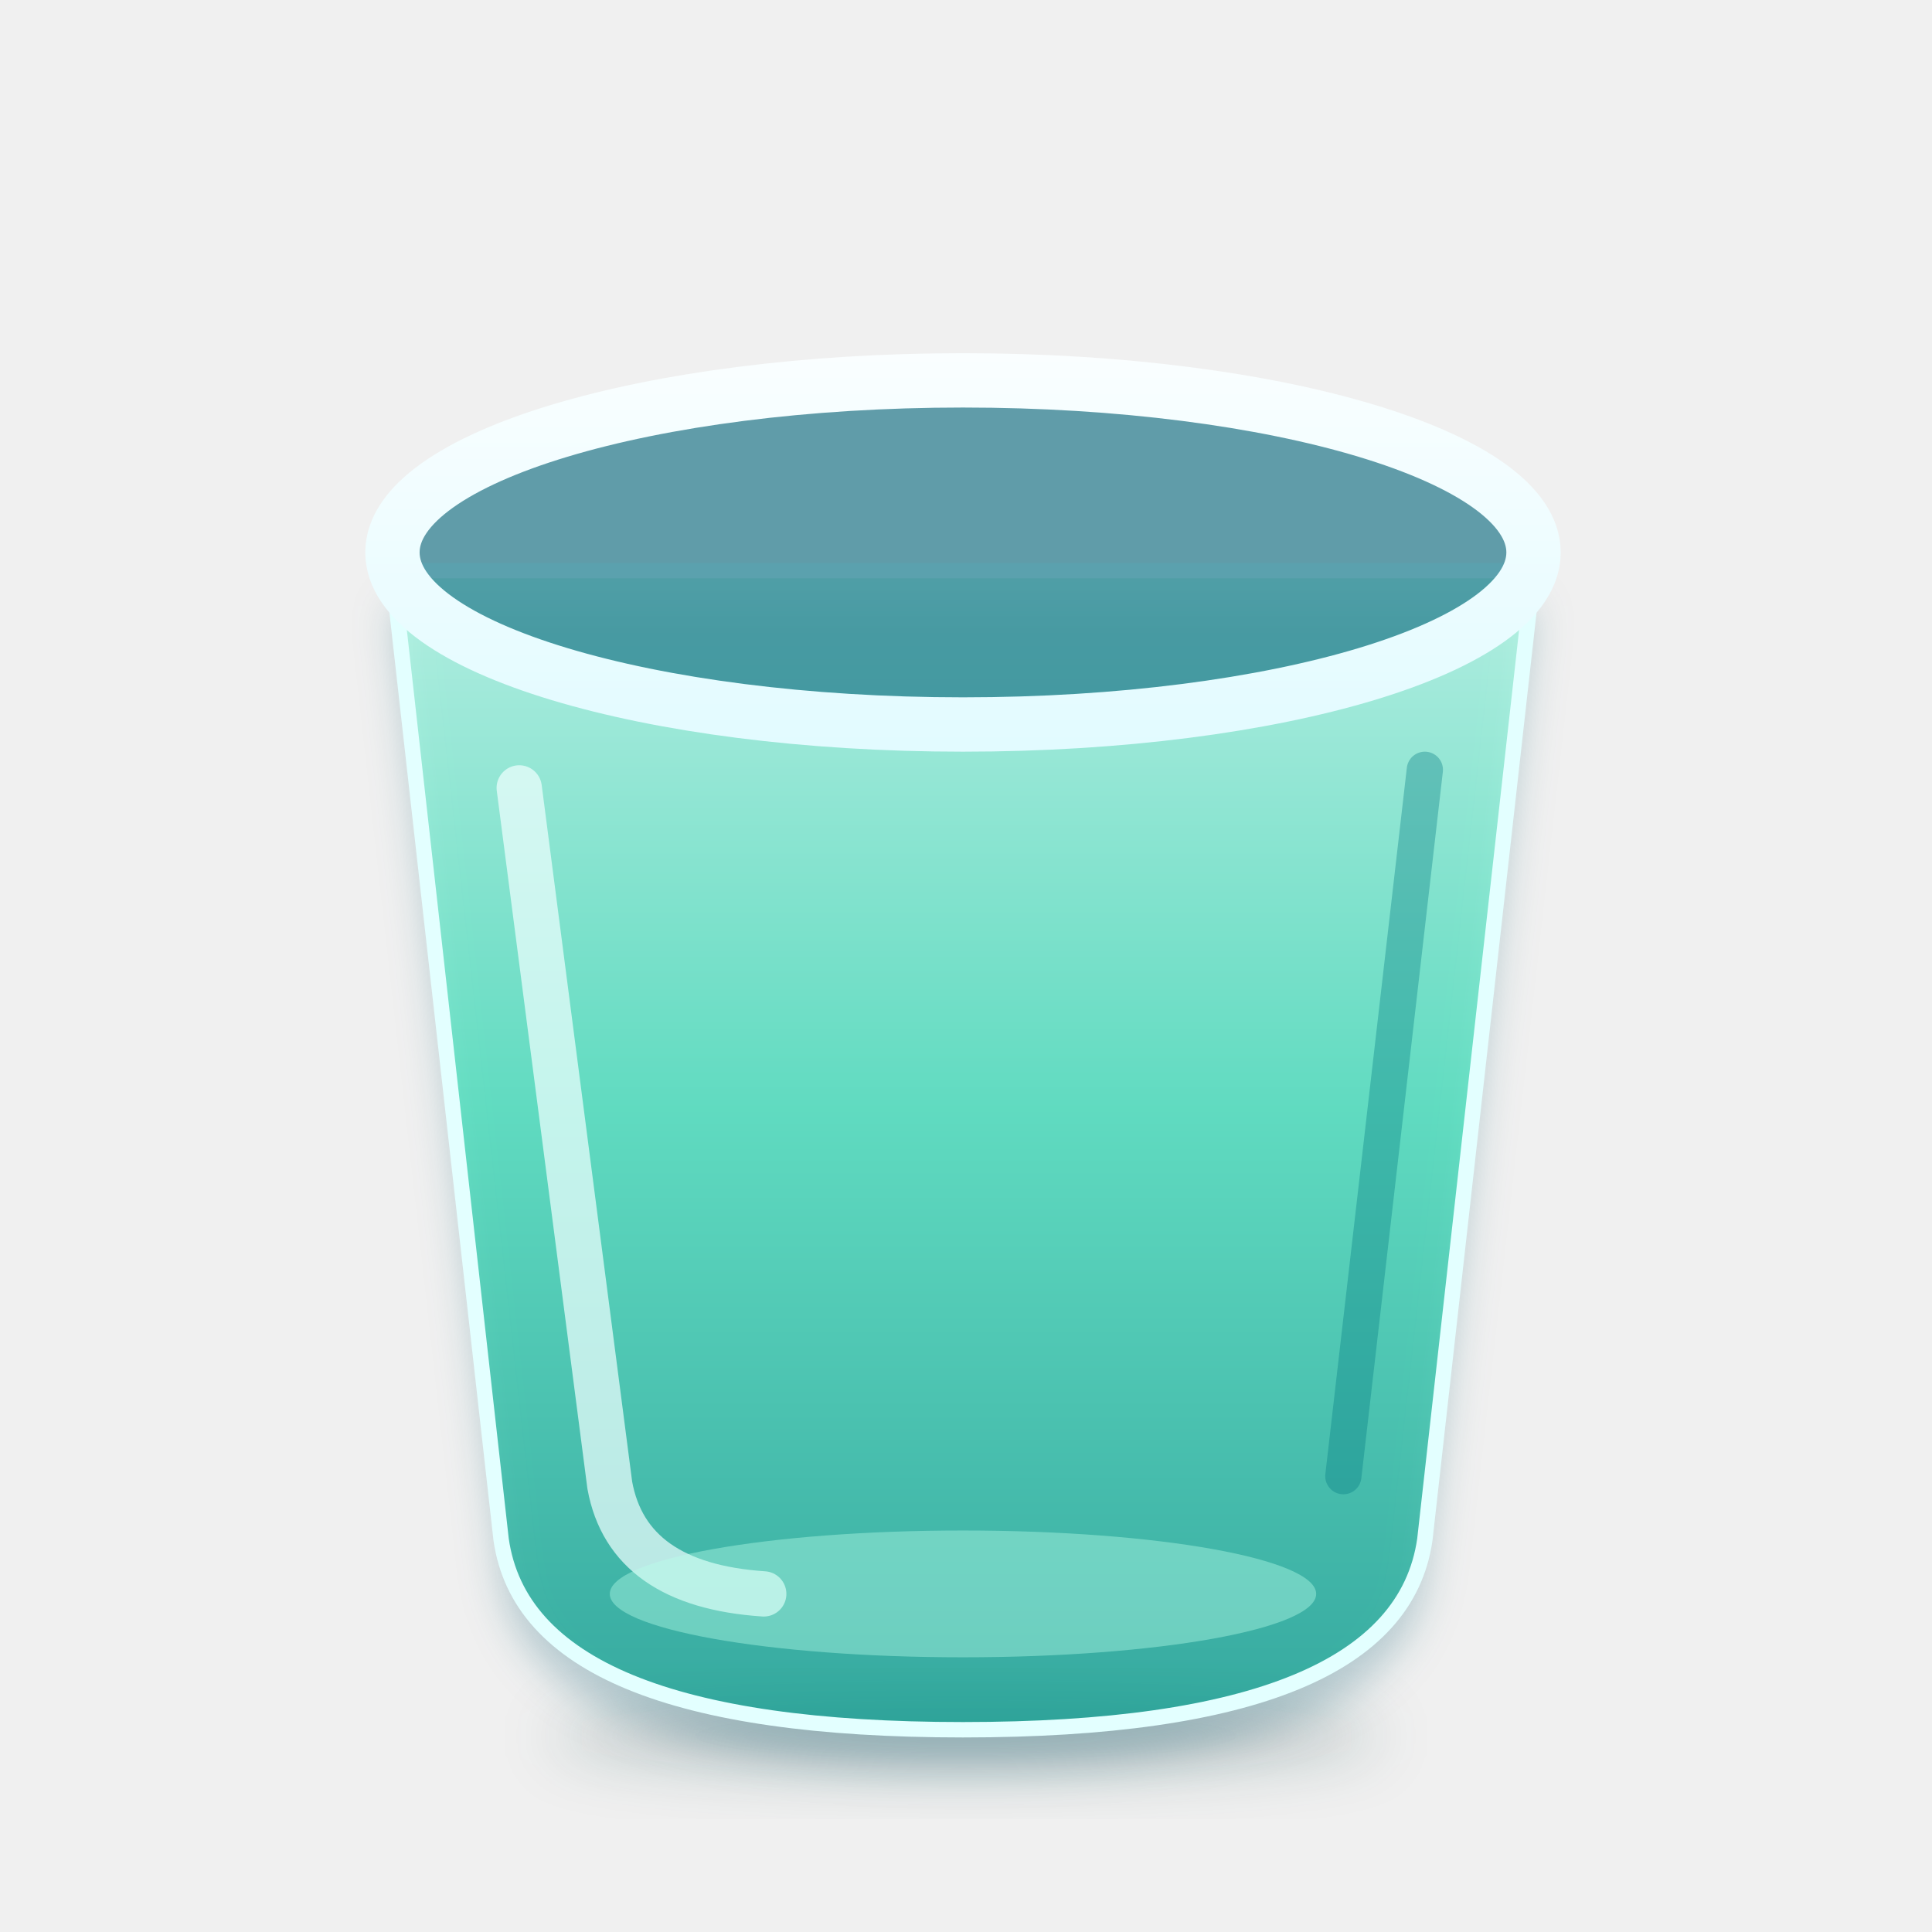
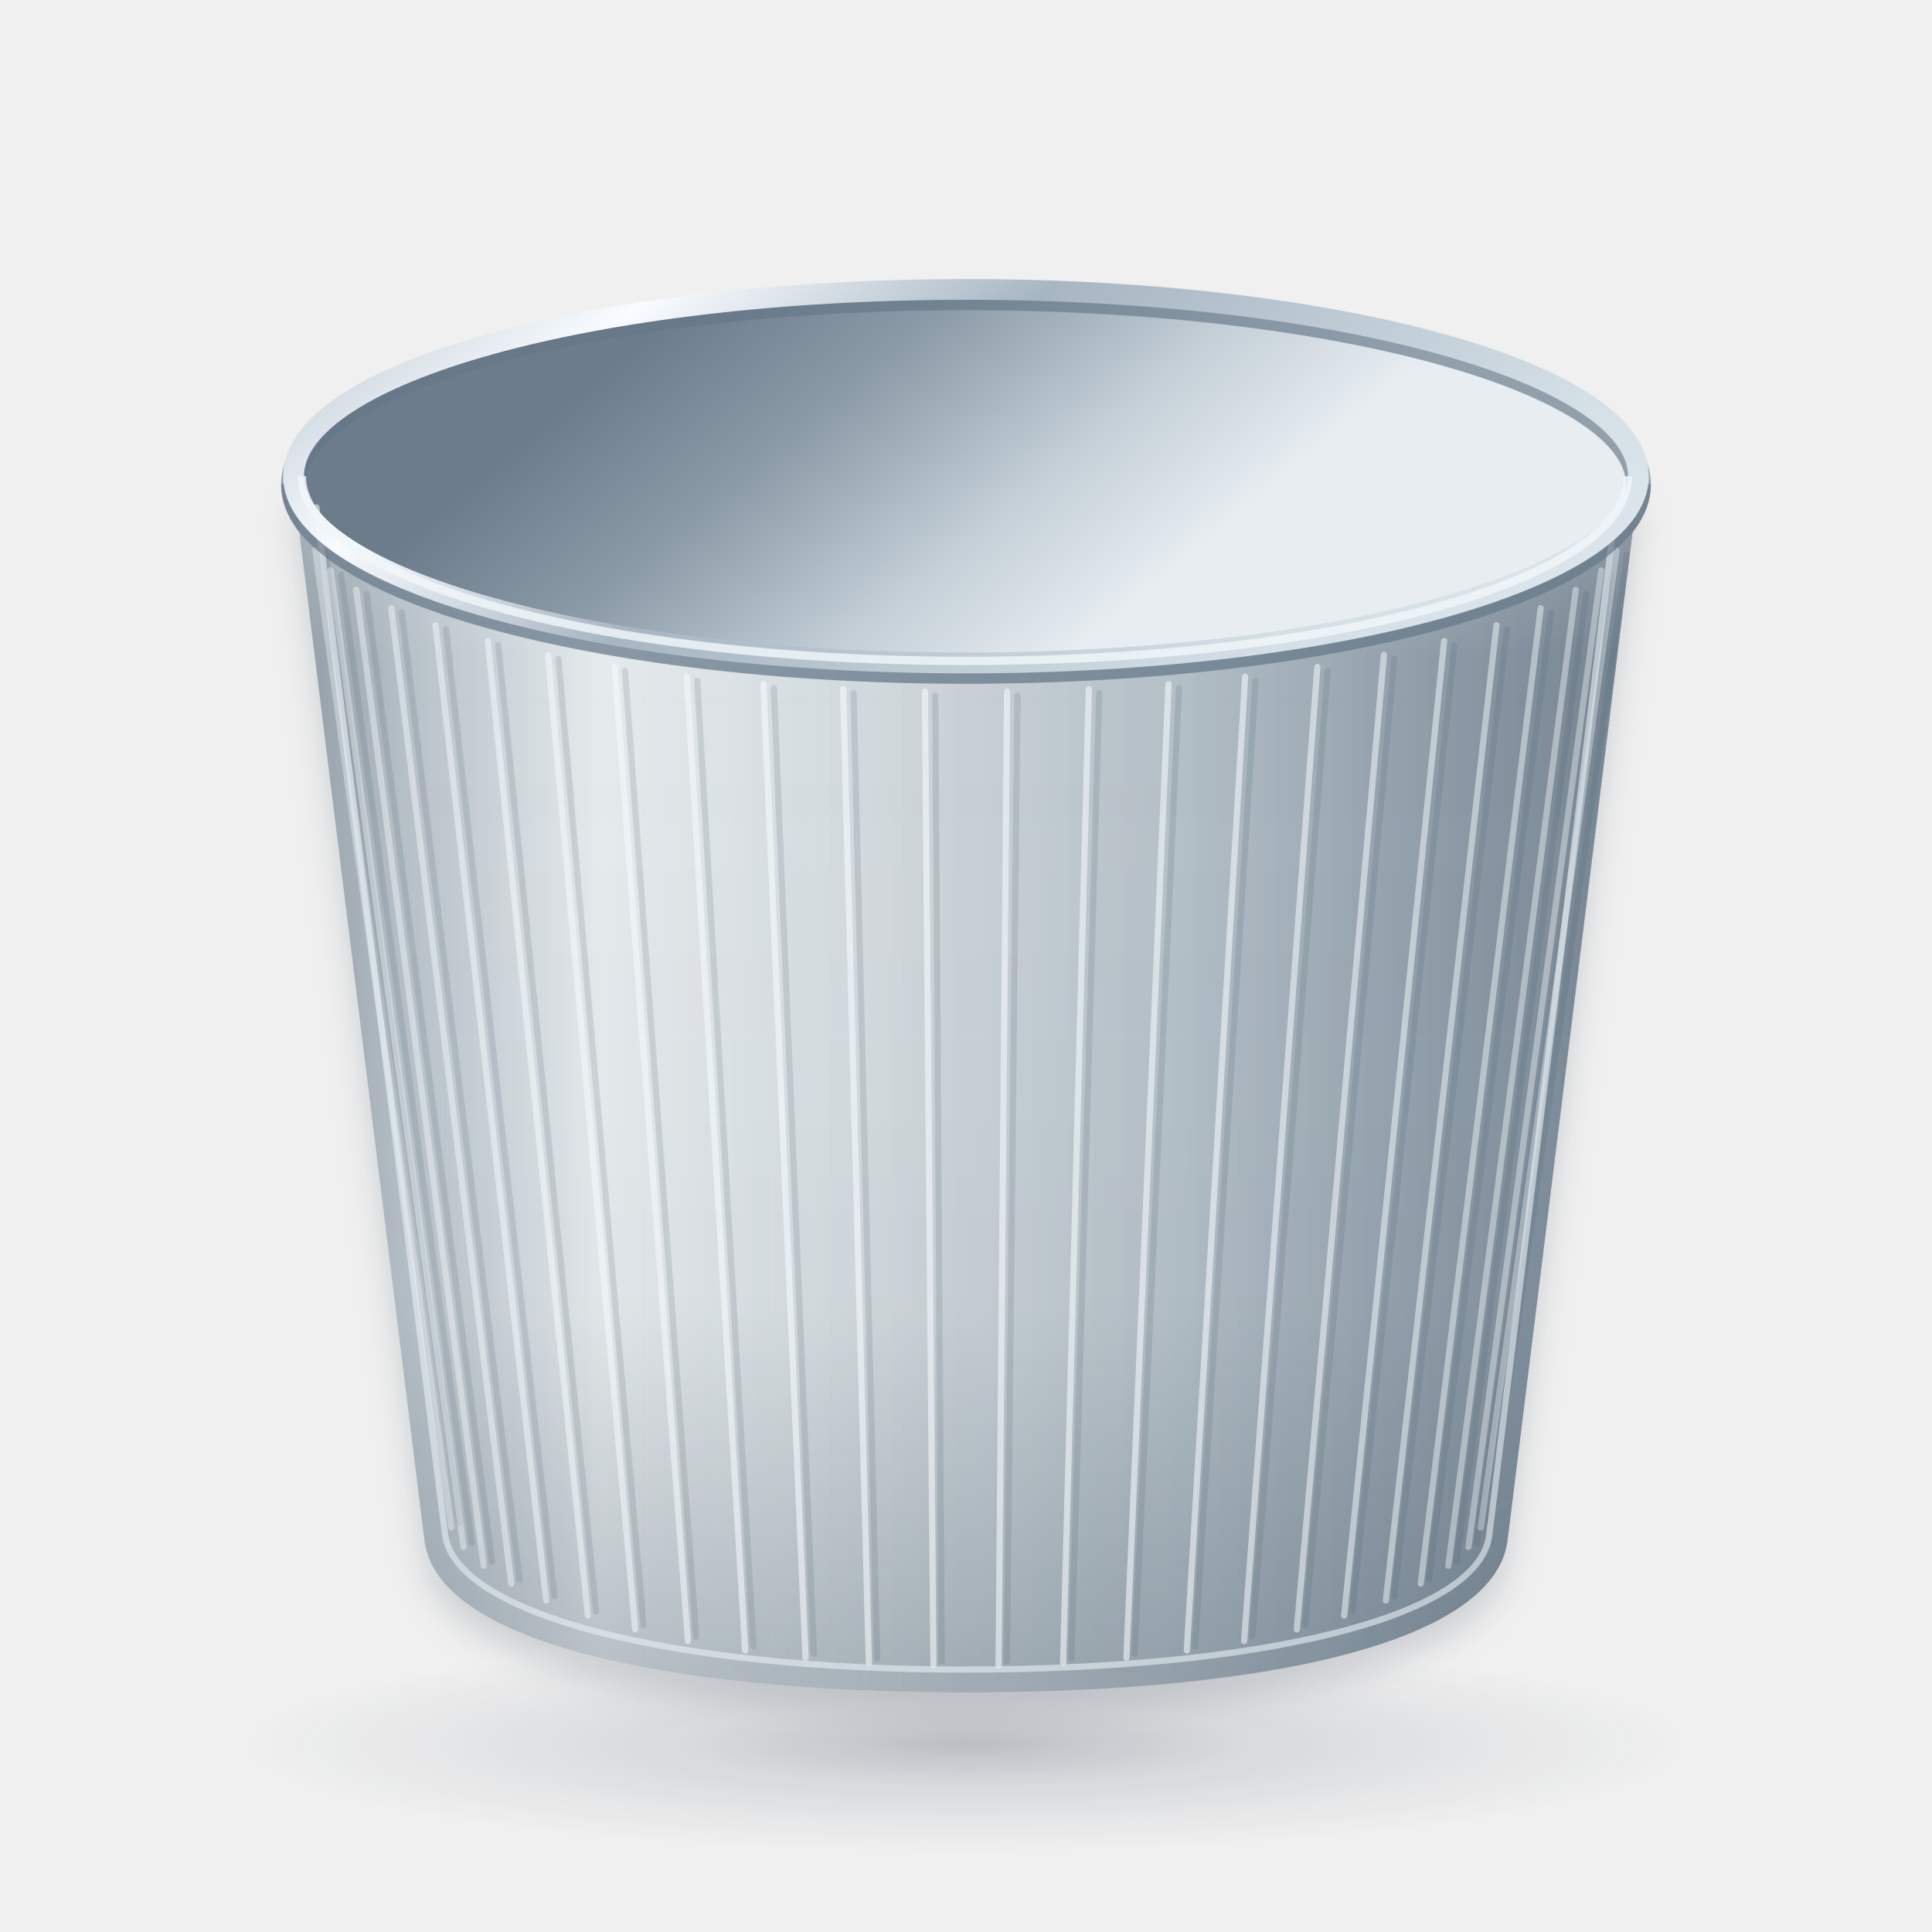
- <svg xmlns="http://www.w3.org/2000/svg" viewBox="0 0 256 256">
+ <svg xmlns="http://www.w3.org/2000/svg" width="1024" height="1024" viewBox="0 0 1024 1024">
  <defs>
-     <linearGradient id="tile" gradientUnits="userSpaceOnUse" x1="0" y1="0" x2="0" y2="256">
-       <stop offset="0.000" stop-color="#f3fff9" />
-       <stop offset="0.500" stop-color="#d6f3e8" />
-       <stop offset="1.000" stop-color="#91ccbf" />
-     </linearGradient>
-     <linearGradient id="glass" gradientUnits="userSpaceOnUse" x1="0" y1="70" x2="0" y2="215">
-       <stop offset="0.000" stop-color="#c5ffff" />
-       <stop offset="0.500" stop-color="#49dafa" />
-       <stop offset="1.000" stop-color="#0871da" />
-     </linearGradient>
-     <linearGradient id="ice" gradientUnits="userSpaceOnUse" x1="0" y1="50" x2="0" y2="205">
-       <stop offset="0.000" stop-color="#ffffff" />
-       <stop offset="0.500" stop-color="#d4f9ff" />
-       <stop offset="1.000" stop-color="#74c9ed" />
-     </linearGradient>
-     <linearGradient id="paper" gradientUnits="userSpaceOnUse" x1="0" y1="40" x2="0" y2="216">
-       <stop offset="0.000" stop-color="#ffffff" />
-       <stop offset="0.500" stop-color="#ffffff" />
-       <stop offset="1.000" stop-color="#d8e6f1" />
-     </linearGradient>
-     <linearGradient id="edge" gradientUnits="userSpaceOnUse" x1="0" y1="50" x2="0" y2="210">
-       <stop offset="0.000" stop-color="#fff" />
-       <stop offset="0.500" stop-color="#99bad0" />
-       <stop offset="1.000" stop-color="#edfaff" />
-     </linearGradient>
-     <linearGradient id="dark" gradientUnits="userSpaceOnUse" x1="0" y1="45" x2="0" y2="200">
-       <stop offset="0.000" stop-color="#626f80" />
-       <stop offset="0.500" stop-color="#202b40" />
-       <stop offset="1.000" stop-color="#101827" />
-     </linearGradient>
-     <linearGradient id="violet" gradientUnits="userSpaceOnUse" x1="0" y1="55" x2="0" y2="205">
-       <stop offset="0.000" stop-color="#ffdbff" />
-       <stop offset="0.500" stop-color="#ad9cff" />
-       <stop offset="1.000" stop-color="#6655e2" />
-     </linearGradient>
-     <linearGradient id="gold" gradientUnits="userSpaceOnUse" x1="0" y1="60" x2="0" y2="210">
-       <stop offset="0.000" stop-color="#fff5c3" />
-       <stop offset="0.500" stop-color="#ffc663" />
-       <stop offset="1.000" stop-color="#de7a13" />
-     </linearGradient>
-     <linearGradient id="mint" gradientUnits="userSpaceOnUse" x1="0" y1="70" x2="0" y2="215">
-       <stop offset="0.000" stop-color="#cbfff0" />
-       <stop offset="0.500" stop-color="#44e1bb" />
-       <stop offset="1.000" stop-color="#07998c" />
-     </linearGradient>
-     <radialGradient id="light" cx=".3" cy="0" r="1">
-       <stop stop-color="#fff" stop-opacity=".4" />
-       <stop offset=".7" stop-color="#fff" stop-opacity="0" />
-     </radialGradient>
-     <linearGradient id="rim" x2=".1" y2="1">
-       <stop stop-color="#fff" stop-opacity=".8" />
-       <stop offset=".5" stop-color="#fff" stop-opacity=".08" />
-       <stop offset="1" stop-color="#fff" stop-opacity=".32" />
-     </linearGradient>
-     <linearGradient id="sheen" x2=".7" y2="1">
-       <stop stop-color="#fff" stop-opacity=".65" />
-       <stop offset=".5" stop-color="#fff" stop-opacity=".1" />
-       <stop offset="1" stop-color="#fff" stop-opacity="0" />
-     </linearGradient>
-     <filter id="shadow" x="-40%" y="-40%" width="180%" height="200%">
+     <linearGradient id="tile-files" gradientUnits="userSpaceOnUse" x1="400" y1="100" x2="640" y2="924">
+       <stop offset="0" stop-color="#50bdf0" stop-opacity="1" />
+       <stop offset="0.24" stop-color="#258ddd" stop-opacity="1" />
+       <stop offset="0.63" stop-color="#2169c8" stop-opacity="1" />
+       <stop offset="1" stop-color="#254caa" stop-opacity="1" />
+     </linearGradient>
+     <linearGradient id="tile-settings" gradientUnits="userSpaceOnUse" x1="350" y1="100" x2="650" y2="924">
+       <stop offset="0" stop-color="#8495ba" stop-opacity="1" />
+       <stop offset="0.28" stop-color="#60749c" stop-opacity="1" />
+       <stop offset="0.65" stop-color="#39496f" stop-opacity="1" />
+       <stop offset="1" stop-color="#252e4b" stop-opacity="1" />
+     </linearGradient>
+     <linearGradient id="glass" gradientUnits="userSpaceOnUse" x1="300" y1="300" x2="700" y2="830">
+       <stop offset="0" stop-color="#f2fcff" stop-opacity="0.84" />
+       <stop offset="0.22" stop-color="#c6edff" stop-opacity="0.53" />
+       <stop offset="0.57" stop-color="#8acdf3" stop-opacity="0.28" />
+       <stop offset="0.82" stop-color="#82c9f0" stop-opacity="0.32" />
+       <stop offset="1" stop-color="#b2e8ff" stop-opacity="0.74" />
+     </linearGradient>
+     <linearGradient id="folder-back" gradientUnits="userSpaceOnUse" x1="420" y1="150" x2="570" y2="860">
+       <stop offset="0" stop-color="#b9e6fb" stop-opacity="1" />
+       <stop offset="0.3" stop-color="#8acaf1" stop-opacity="1" />
+       <stop offset="0.72" stop-color="#549ad5" stop-opacity="1" />
+       <stop offset="1" stop-color="#3a79b5" stop-opacity="1" />
+     </linearGradient>
+     <linearGradient id="folder-front" gradientUnits="userSpaceOnUse" x1="430" y1="350" x2="560" y2="870">
+       <stop offset="0" stop-color="#c7edfc" stop-opacity="1" />
+       <stop offset="0.14" stop-color="#aedffa" stop-opacity="1" />
+       <stop offset="0.52" stop-color="#8dc9ef" stop-opacity="1" />
+       <stop offset="0.88" stop-color="#7ab9e5" stop-opacity="1" />
+       <stop offset="1" stop-color="#6ba8d7" stop-opacity="1" />
+     </linearGradient>
+     <linearGradient id="rim" gradientUnits="userSpaceOnUse" x1="380" y1="180" x2="600" y2="850">
+       <stop offset="0" stop-color="#ffffff" stop-opacity="0.94" />
+       <stop offset="0.26" stop-color="#f4fcff" stop-opacity="0.43" />
+       <stop offset="0.57" stop-color="#c1def8" stop-opacity="0.07" />
+       <stop offset="0.85" stop-color="#c4e3fd" stop-opacity="0.12" />
+       <stop offset="1" stop-color="#def4ff" stop-opacity="0.28" />
+     </linearGradient>
+     <linearGradient id="glass-rim" gradientUnits="userSpaceOnUse" x1="300" y1="280" x2="700" y2="810">
+       <stop offset="0" stop-color="#fff" stop-opacity="1" />
+       <stop offset="0.23" stop-color="#effaff" stop-opacity="0.78" />
+       <stop offset="0.53" stop-color="#c0ddff" stop-opacity="0.25" />
+       <stop offset="0.78" stop-color="#5d83b1" stop-opacity="0.52" />
+       <stop offset="1" stop-color="#c9e6ff" stop-opacity="0.9" />
+     </linearGradient>
+     <linearGradient id="glass-bottom" gradientUnits="userSpaceOnUse" x1="0" y1="450" x2="0" y2="810">
+       <stop offset="0" stop-color="#d4edff" stop-opacity="0.0" />
+       <stop offset="0.6" stop-color="#b4daff" stop-opacity="0.0" />
+       <stop offset="0.85" stop-color="#b0dcff" stop-opacity="0.17" />
+       <stop offset="1" stop-color="#e1f4ff" stop-opacity="0.6" />
+     </linearGradient>
+     <linearGradient id="inner-rim" gradientUnits="userSpaceOnUse" x1="0" y1="370" x2="0" y2="652">
+       <stop offset="0" stop-color="#274b76" stop-opacity="0.6" />
+       <stop offset="0.28" stop-color="#7dadd1" stop-opacity="0.24" />
+       <stop offset="0.56" stop-color="#c7e7ff" stop-opacity="0.2" />
+       <stop offset="1" stop-color="#e8f9ff" stop-opacity="0.62" />
+     </linearGradient>
+     <radialGradient id="top-light" gradientUnits="userSpaceOnUse" cx="0" cy="0" r="1" gradientTransform="translate(340 120) scale(720 680)">
+       <stop offset="0" stop-color="#f1fcff" stop-opacity="0.43" />
+       <stop offset="0.43" stop-color="#d3eeff" stop-opacity="0.1" />
+       <stop offset="1" stop-color="#d3eeff" stop-opacity="0" />
+     </radialGradient>
+     <radialGradient id="bottom-shade" gradientUnits="userSpaceOnUse" cx="0" cy="0" r="1" gradientTransform="translate(820 890) scale(720 560)">
+       <stop offset="0" stop-color="#12244b" stop-opacity="0.32" />
+       <stop offset="1" stop-color="#12244b" stop-opacity="0" />
+     </radialGradient>
+     <radialGradient id="glass-glow" gradientUnits="userSpaceOnUse" cx="0" cy="0" r="1" gradientTransform="translate(335 366) scale(510 500)">
+       <stop offset="0" stop-color="#ffffff" stop-opacity="0.52" />
+       <stop offset="0.42" stop-color="#e7faff" stop-opacity="0.13" />
+       <stop offset="1" stop-color="#e7faff" stop-opacity="0" />
+     </radialGradient>
+     <radialGradient id="edge-glow" gradientUnits="userSpaceOnUse" cx="0" cy="0" r="1" gradientTransform="translate(295 325) scale(360 260)">
+       <stop offset="0" stop-color="#ffffff" stop-opacity="0.85" />
+       <stop offset="0.28" stop-color="#effaff" stop-opacity="0.28" />
+       <stop offset="0.65" stop-color="#d6ebff" stop-opacity="0.03" />
+       <stop offset="1" stop-color="#d6ebff" stop-opacity="0.0" />
+     </radialGradient>
+     <radialGradient id="glass-caustic" gradientUnits="userSpaceOnUse" cx="0" cy="0" r="1" gradientTransform="translate(544 753) scale(246 44)">
+       <stop offset="0" stop-color="#d2ebff" stop-opacity="0.5" />
+       <stop offset="0.24" stop-color="#a3d3ff" stop-opacity="0.14" />
+       <stop offset="1" stop-color="#7ebeff" stop-opacity="0.0" />
+     </radialGradient>
+     <radialGradient id="gear-refraction" gradientUnits="userSpaceOnUse" cx="0" cy="0" r="1" gradientTransform="translate(345 673) scale(223 163)">
+       <stop offset="0" stop-color="#9edcf6" stop-opacity="0.5" />
+       <stop offset="0.44" stop-color="#a9d6f5" stop-opacity="0.1" />
+       <stop offset="1" stop-color="#94c9f3" stop-opacity="0" />
+     </radialGradient>
+     <radialGradient id="ground" cx=".5" cy=".5" r=".5">
+       <stop stop-color="#14233b" stop-opacity=".24" />
+       <stop offset=".38" stop-color="#14233b" stop-opacity=".11" />
+       <stop offset="1" stop-color="#14233b" stop-opacity="0" />
+     </radialGradient>
+     <linearGradient id="paper" gradientUnits="userSpaceOnUse" x1="300" y1="120" x2="650" y2="914">
+       <stop offset="0" stop-color="#ffffff" stop-opacity="1" />
+       <stop offset="0.35" stop-color="#ffffff" stop-opacity="1" />
+       <stop offset="0.72" stop-color="#f8fafc" stop-opacity="1" />
+       <stop offset="1" stop-color="#e9eef3" stop-opacity="1" />
+     </linearGradient>
+     <linearGradient id="paper-fold" gradientUnits="userSpaceOnUse" x1="650" y1="125" x2="790" y2="275">
+       <stop offset="0" stop-color="#edf2f6" stop-opacity="1" />
+       <stop offset="0.38" stop-color="#e2e8ef" stop-opacity="1" />
+       <stop offset="0.8" stop-color="#f5f7fa" stop-opacity="1" />
+       <stop offset="1" stop-color="#ffffff" stop-opacity="1" />
+     </linearGradient>
+     <linearGradient id="paper-edge" gradientUnits="userSpaceOnUse" x1="240" y1="160" x2="770" y2="910">
+       <stop offset="0" stop-color="#bbc8d5" stop-opacity="0.75" />
+       <stop offset="0.25" stop-color="#a4b2c2" stop-opacity="0.25" />
+       <stop offset="0.75" stop-color="#9baabc" stop-opacity="0.55" />
+       <stop offset="1" stop-color="#7c91a7" stop-opacity="0.75" />
+     </linearGradient>
+     <linearGradient id="bin" gradientUnits="userSpaceOnUse" x1="175" y1="0" x2="845" y2="0">
+       <stop offset="0" stop-color="#838f9a" stop-opacity="0.88" />
+       <stop offset="0.1" stop-color="#b5bfc7" stop-opacity="0.81" />
+       <stop offset="0.24" stop-color="#e6ebed" stop-opacity="0.87" />
+       <stop offset="0.43" stop-color="#d2dade" stop-opacity="0.77" />
+       <stop offset="0.66" stop-color="#b1bdc5" stop-opacity="0.82" />
+       <stop offset="0.84" stop-color="#8d9ba7" stop-opacity="0.91" />
+       <stop offset="1" stop-color="#6e7d8b" stop-opacity="0.92" />
+     </linearGradient>
+     <linearGradient id="bin-shade" gradientUnits="userSpaceOnUse" x1="0" y1="260" x2="0" y2="888">
+       <stop offset="0" stop-color="#f5f8fa" stop-opacity="0.42" />
+       <stop offset="0.22" stop-color="#f5f8fa" stop-opacity="0" />
+       <stop offset="0.72" stop-color="#334452" stop-opacity="0.03" />
+       <stop offset="1" stop-color="#344757" stop-opacity="0.26" />
+     </linearGradient>
+     <linearGradient id="metal" gradientUnits="userSpaceOnUse" x1="240" y1="220" x2="730" y2="830">
+       <stop offset="0" stop-color="#c9d3dc" stop-opacity="1" />
+       <stop offset="0.1" stop-color="#f9fcff" stop-opacity="1" />
+       <stop offset="0.25" stop-color="#a8b6c3" stop-opacity="1" />
+       <stop offset="0.51" stop-color="#d4dfe6" stop-opacity="1" />
+       <stop offset="0.79" stop-color="#edf3f7" stop-opacity="1" />
+       <stop offset="1" stop-color="#738699" stop-opacity="1" />
+     </linearGradient>
+     <linearGradient id="lens" gradientUnits="userSpaceOnUse" x1="350" y1="300" x2="670" y2="750">
+       <stop offset="0" stop-color="#effaff" stop-opacity="0.93" />
+       <stop offset="0.3" stop-color="#d1ebff" stop-opacity="0.84" />
+       <stop offset="0.57" stop-color="#a2c4eb" stop-opacity="0.9" />
+       <stop offset="1" stop-color="#81a9d9" stop-opacity="0.96" />
+     </linearGradient>
+     <radialGradient id="lens-reflection" gradientUnits="userSpaceOnUse" cx="0" cy="0" r="1" gradientTransform="translate(425 352) scale(255 285)">
+       <stop offset="0" stop-color="#ffffff" stop-opacity="0.82" />
+       <stop offset="0.35" stop-color="#edfaff" stop-opacity="0.23" />
+       <stop offset="0.75" stop-color="#d7edff" stop-opacity="0.03" />
+       <stop offset="1" stop-color="#d7edff" stop-opacity="0.15" />
+     </radialGradient>
+     <linearGradient id="slot" gradientUnits="userSpaceOnUse" x1="320" y1="300" x2="680" y2="760">
+       <stop offset="0" stop-color="#18304d" stop-opacity="0.8" />
+       <stop offset="0.2" stop-color="#294664" stop-opacity="0.67" />
+       <stop offset="0.55" stop-color="#284c73" stop-opacity="0.54" />
+       <stop offset="1" stop-color="#92b3d4" stop-opacity="0.42" />
+     </linearGradient>
+     <linearGradient id="impression" gradientUnits="userSpaceOnUse" x1="0" y1="450" x2="0" y2="740">
+       <stop offset="0" stop-color="#4683b4" stop-opacity="0.98" />
+       <stop offset="0.35" stop-color="#4683b4" stop-opacity="0.87" />
+       <stop offset="1" stop-color="#4683b4" stop-opacity="0.7" />
+     </linearGradient>
+     <linearGradient id="folder-lip" gradientUnits="userSpaceOnUse" x1="0" y1="351" x2="0" y2="375">
+       <stop offset="0" stop-color="#f8fdff" stop-opacity="0.9" />
+       <stop offset="0.2" stop-color="#e5f5ff" stop-opacity="0.8" />
+       <stop offset="0.65" stop-color="#bce0f8" stop-opacity="0.25" />
+       <stop offset="1" stop-color="#6b9dc6" stop-opacity="0.1" />
+     </linearGradient>
+     <radialGradient id="folder-volume" gradientUnits="userSpaceOnUse" cx="0" cy="0" r="1" gradientTransform="translate(510 570) scale(470 420)">
+       <stop offset="0" stop-color="#1f568a" stop-opacity="0.0" />
+       <stop offset="0.86" stop-color="#1f568a" stop-opacity="0.0" />
+       <stop offset="1" stop-color="#1f568a" stop-opacity="0.2" />
+     </radialGradient>
+     <linearGradient id="bin-inside" gradientUnits="userSpaceOnUse" x1="400" y1="210" x2="560" y2="400">
+       <stop offset="0" stop-color="#6c7c8b" stop-opacity="1" />
+       <stop offset="0.32" stop-color="#8b9aa7" stop-opacity="1" />
+       <stop offset="0.7" stop-color="#c4cfd7" stop-opacity="1" />
+       <stop offset="1" stop-color="#e7edf1" stop-opacity="1" />
+     </linearGradient>
+     <filter id="wide" x="-50%" y="-60%" width="200%" height="240%" color-interpolation-filters="sRGB">
+       <feGaussianBlur stdDeviation="18" />
+     </filter>
+     <filter id="contact" x="-50%" y="-60%" width="200%" height="240%" color-interpolation-filters="sRGB">
+       <feGaussianBlur stdDeviation="8" />
+     </filter>
+     <filter id="soft" x="-50%" y="-60%" width="200%" height="240%" color-interpolation-filters="sRGB">
      <feGaussianBlur stdDeviation="4" />
    </filter>
-     <filter id="layer" x="-40%" y="-40%" width="180%" height="200%">
-       <feGaussianBlur stdDeviation="2.2" />
-     </filter>
-     <clipPath id="clip">
-       <path d="M246.000,128.000L245.999,137.243L245.996,141.072L245.990,144.009L245.982,146.485L245.972,148.667L245.960,150.639L245.946,152.451L245.929,154.138L245.910,155.723L245.889,157.220L245.866,158.645L245.840,160.005L245.812,161.309L245.782,162.564L245.750,163.773L245.716,164.943L245.679,166.076L245.640,167.176L245.599,168.245L245.555,169.285L245.510,170.299L245.462,171.289L245.412,172.255L245.360,173.200L245.305,174.125L245.248,175.031L245.189,175.919L245.128,176.790L245.065,177.645L244.999,178.484L244.931,179.309L244.861,180.119L244.788,180.917L244.714,181.701L244.637,182.473L244.558,183.234L244.476,183.983L244.393,184.721L244.307,185.448L244.218,186.166L244.128,186.873L244.035,187.571L243.940,188.260L243.843,188.940L243.744,189.612L243.642,190.274L243.538,190.929L243.432,191.576L243.323,192.215L243.212,192.847L243.099,193.471L242.984,194.089L242.866,194.699L242.746,195.302L242.624,195.899L242.499,196.490L242.372,197.074L242.243,197.652L242.112,198.224L241.978,198.790L241.842,199.350L241.704,199.904L241.563,200.453L241.420,200.996L241.275,201.534L241.127,202.067L240.977,202.595L240.825,203.117L240.670,203.635L240.513,204.147L240.354,204.655L240.192,205.157L240.028,205.656L239.862,206.149L239.693,206.638L239.522,207.123L239.349,207.603L239.173,208.078L238.995,208.550L238.815,209.017L238.632,209.480L238.446,209.939L238.259,210.393L238.069,210.844L237.876,211.291L237.681,211.733L237.484,212.172L237.284,212.607L237.082,213.038L236.877,213.466L236.670,213.889L236.461,214.309L236.249,214.726L236.034,215.138L235.818,215.548L235.598,215.953L235.376,216.355L235.152,216.754L234.925,217.149L234.696,217.541L234.464,217.929L234.230,218.314L233.993,218.696L233.754,219.074L233.512,219.449L233.267,219.821L233.020,220.190L232.771,220.555L232.519,220.918L232.264,221.277L232.007,221.633L231.747,221.986L231.484,222.335L231.219,222.682L230.951,223.026L230.681,223.367L230.408,223.704L230.132,224.039L229.854,224.371L229.573,224.699L229.289,225.025L229.002,225.348L228.713,225.668L228.421,225.986L228.126,226.300L227.829,226.611L227.529,226.920L227.226,227.226L226.920,227.529L226.611,227.829L226.300,228.126L225.986,228.421L225.668,228.713L225.348,229.002L225.025,229.289L224.699,229.573L224.371,229.854L224.039,230.132L223.704,230.408L223.367,230.681L223.026,230.951L222.682,231.219L222.335,231.484L221.986,231.747L221.633,232.007L221.277,232.264L220.918,232.519L220.555,232.771L220.190,233.020L219.821,233.267L219.449,233.512L219.074,233.754L218.696,233.993L218.314,234.230L217.929,234.464L217.541,234.696L217.149,234.925L216.754,235.152L216.355,235.376L215.953,235.598L215.548,235.818L215.138,236.034L214.726,236.249L214.309,236.461L213.889,236.670L213.466,236.877L213.038,237.082L212.607,237.284L212.172,237.484L211.733,237.681L211.291,237.876L210.844,238.069L210.393,238.259L209.939,238.446L209.480,238.632L209.017,238.815L208.550,238.995L208.078,239.173L207.603,239.349L207.123,239.522L206.638,239.693L206.149,239.862L205.656,240.028L205.157,240.192L204.655,240.354L204.147,240.513L203.635,240.670L203.117,240.825L202.595,240.977L202.067,241.127L201.534,241.275L200.996,241.420L200.453,241.563L199.904,241.704L199.350,241.842L198.790,241.978L198.224,242.112L197.652,242.243L197.074,242.372L196.490,242.499L195.899,242.624L195.302,242.746L194.699,242.866L194.089,242.984L193.471,243.099L192.847,243.212L192.215,243.323L191.576,243.432L190.929,243.538L190.274,243.642L189.612,243.744L188.940,243.843L188.260,243.940L187.571,244.035L186.873,244.128L186.166,244.218L185.448,244.307L184.721,244.393L183.983,244.476L183.234,244.558L182.473,244.637L181.701,244.714L180.917,244.788L180.119,244.861L179.309,244.931L178.484,244.999L177.645,245.065L176.790,245.128L175.919,245.189L175.031,245.248L174.125,245.305L173.200,245.360L172.255,245.412L171.289,245.462L170.299,245.510L169.285,245.555L168.245,245.599L167.176,245.640L166.076,245.679L164.943,245.716L163.773,245.750L162.564,245.782L161.309,245.812L160.005,245.840L158.645,245.866L157.220,245.889L155.723,245.910L154.138,245.929L152.451,245.946L150.639,245.960L148.667,245.972L146.485,245.982L144.009,245.990L141.072,245.996L137.243,245.999L128.000,246.000L118.757,245.999L114.928,245.996L111.991,245.990L109.515,245.982L107.333,245.972L105.361,245.960L103.549,245.946L101.862,245.929L100.277,245.910L98.780,245.889L97.355,245.866L95.995,245.840L94.691,245.812L93.436,245.782L92.227,245.750L91.057,245.716L89.924,245.679L88.824,245.640L87.755,245.599L86.715,245.555L85.701,245.510L84.711,245.462L83.745,245.412L82.800,245.360L81.875,245.305L80.969,245.248L80.081,245.189L79.210,245.128L78.355,245.065L77.516,244.999L76.691,244.931L75.881,244.861L75.083,244.788L74.299,244.714L73.527,244.637L72.766,244.558L72.017,244.476L71.279,244.393L70.552,244.307L69.834,244.218L69.127,244.128L68.429,244.035L67.740,243.940L67.060,243.843L66.388,243.744L65.726,243.642L65.071,243.538L64.424,243.432L63.785,243.323L63.153,243.212L62.529,243.099L61.911,242.984L61.301,242.866L60.698,242.746L60.101,242.624L59.510,242.499L58.926,242.372L58.348,242.243L57.776,242.112L57.210,241.978L56.650,241.842L56.096,241.704L55.547,241.563L55.004,241.420L54.466,241.275L53.933,241.127L53.405,240.977L52.883,240.825L52.365,240.670L51.853,240.513L51.345,240.354L50.843,240.192L50.344,240.028L49.851,239.862L49.362,239.693L48.877,239.522L48.397,239.349L47.922,239.173L47.450,238.995L46.983,238.815L46.520,238.632L46.061,238.446L45.607,238.259L45.156,238.069L44.709,237.876L44.267,237.681L43.828,237.484L43.393,237.284L42.962,237.082L42.534,236.877L42.111,236.670L41.691,236.461L41.274,236.249L40.862,236.034L40.452,235.818L40.047,235.598L39.645,235.376L39.246,235.152L38.851,234.925L38.459,234.696L38.071,234.464L37.686,234.230L37.304,233.993L36.926,233.754L36.551,233.512L36.179,233.267L35.810,233.020L35.445,232.771L35.082,232.519L34.723,232.264L34.367,232.007L34.014,231.747L33.665,231.484L33.318,231.219L32.974,230.951L32.633,230.681L32.296,230.408L31.961,230.132L31.629,229.854L31.301,229.573L30.975,229.289L30.652,229.002L30.332,228.713L30.014,228.421L29.700,228.126L29.389,227.829L29.080,227.529L28.774,227.226L28.471,226.920L28.171,226.611L27.874,226.300L27.579,225.986L27.287,225.668L26.998,225.348L26.711,225.025L26.427,224.699L26.146,224.371L25.868,224.039L25.592,223.704L25.319,223.367L25.049,223.026L24.781,222.682L24.516,222.335L24.253,221.986L23.993,221.633L23.736,221.277L23.481,220.918L23.229,220.555L22.980,220.190L22.733,219.821L22.488,219.449L22.246,219.074L22.007,218.696L21.770,218.314L21.536,217.929L21.304,217.541L21.075,217.149L20.848,216.754L20.624,216.355L20.402,215.953L20.182,215.548L19.966,215.138L19.751,214.726L19.539,214.309L19.330,213.889L19.123,213.466L18.918,213.038L18.716,212.607L18.516,212.172L18.319,211.733L18.124,211.291L17.931,210.844L17.741,210.393L17.554,209.939L17.368,209.480L17.185,209.017L17.005,208.550L16.827,208.078L16.651,207.603L16.478,207.123L16.307,206.638L16.138,206.149L15.972,205.656L15.808,205.157L15.646,204.655L15.487,204.147L15.330,203.635L15.175,203.117L15.023,202.595L14.873,202.067L14.725,201.534L14.580,200.996L14.437,200.453L14.296,199.904L14.158,199.350L14.022,198.790L13.888,198.224L13.757,197.652L13.628,197.074L13.501,196.490L13.376,195.899L13.254,195.302L13.134,194.699L13.016,194.089L12.901,193.471L12.788,192.847L12.677,192.215L12.568,191.576L12.462,190.929L12.358,190.274L12.256,189.612L12.157,188.940L12.060,188.260L11.965,187.571L11.872,186.873L11.782,186.166L11.693,185.448L11.607,184.721L11.524,183.983L11.442,183.234L11.363,182.473L11.286,181.701L11.212,180.917L11.139,180.119L11.069,179.309L11.001,178.484L10.935,177.645L10.872,176.790L10.811,175.919L10.752,175.031L10.695,174.125L10.640,173.200L10.588,172.255L10.538,171.289L10.490,170.299L10.445,169.285L10.401,168.245L10.360,167.176L10.321,166.076L10.284,164.943L10.250,163.773L10.218,162.564L10.188,161.309L10.160,160.005L10.134,158.645L10.111,157.220L10.090,155.723L10.071,154.138L10.054,152.451L10.040,150.639L10.028,148.667L10.018,146.485L10.010,144.009L10.004,141.072L10.001,137.243L10.000,128.000L10.001,118.757L10.004,114.928L10.010,111.991L10.018,109.515L10.028,107.333L10.040,105.361L10.054,103.549L10.071,101.862L10.090,100.277L10.111,98.780L10.134,97.355L10.160,95.995L10.188,94.691L10.218,93.436L10.250,92.227L10.284,91.057L10.321,89.924L10.360,88.824L10.401,87.755L10.445,86.715L10.490,85.701L10.538,84.711L10.588,83.745L10.640,82.800L10.695,81.875L10.752,80.969L10.811,80.081L10.872,79.210L10.935,78.355L11.001,77.516L11.069,76.691L11.139,75.881L11.212,75.083L11.286,74.299L11.363,73.527L11.442,72.766L11.524,72.017L11.607,71.279L11.693,70.552L11.782,69.834L11.872,69.127L11.965,68.429L12.060,67.740L12.157,67.060L12.256,66.388L12.358,65.726L12.462,65.071L12.568,64.424L12.677,63.785L12.788,63.153L12.901,62.529L13.016,61.911L13.134,61.301L13.254,60.698L13.376,60.101L13.501,59.510L13.628,58.926L13.757,58.348L13.888,57.776L14.022,57.210L14.158,56.650L14.296,56.096L14.437,55.547L14.580,55.004L14.725,54.466L14.873,53.933L15.023,53.405L15.175,52.883L15.330,52.365L15.487,51.853L15.646,51.345L15.808,50.843L15.972,50.344L16.138,49.851L16.307,49.362L16.478,48.877L16.651,48.397L16.827,47.922L17.005,47.450L17.185,46.983L17.368,46.520L17.554,46.061L17.741,45.607L17.931,45.156L18.124,44.709L18.319,44.267L18.516,43.828L18.716,43.393L18.918,42.962L19.123,42.534L19.330,42.111L19.539,41.691L19.751,41.274L19.966,40.862L20.182,40.452L20.402,40.047L20.624,39.645L20.848,39.246L21.075,38.851L21.304,38.459L21.536,38.071L21.770,37.686L22.007,37.304L22.246,36.926L22.488,36.551L22.733,36.179L22.980,35.810L23.229,35.445L23.481,35.082L23.736,34.723L23.993,34.367L24.253,34.014L24.516,33.665L24.781,33.318L25.049,32.974L25.319,32.633L25.592,32.296L25.868,31.961L26.146,31.629L26.427,31.301L26.711,30.975L26.998,30.652L27.287,30.332L27.579,30.014L27.874,29.700L28.171,29.389L28.471,29.080L28.774,28.774L29.080,28.471L29.389,28.171L29.700,27.874L30.014,27.579L30.332,27.287L30.652,26.998L30.975,26.711L31.301,26.427L31.629,26.146L31.961,25.868L32.296,25.592L32.633,25.319L32.974,25.049L33.318,24.781L33.665,24.516L34.014,24.253L34.367,23.993L34.723,23.736L35.082,23.481L35.445,23.229L35.810,22.980L36.179,22.733L36.551,22.488L36.926,22.246L37.304,22.007L37.686,21.770L38.071,21.536L38.459,21.304L38.851,21.075L39.246,20.848L39.645,20.624L40.047,20.402L40.452,20.182L40.862,19.966L41.274,19.751L41.691,19.539L42.111,19.330L42.534,19.123L42.962,18.918L43.393,18.716L43.828,18.516L44.267,18.319L44.709,18.124L45.156,17.931L45.607,17.741L46.061,17.554L46.520,17.368L46.983,17.185L47.450,17.005L47.922,16.827L48.397,16.651L48.877,16.478L49.362,16.307L49.851,16.138L50.344,15.972L50.843,15.808L51.345,15.646L51.853,15.487L52.365,15.330L52.883,15.175L53.405,15.023L53.933,14.873L54.466,14.725L55.004,14.580L55.547,14.437L56.096,14.296L56.650,14.158L57.210,14.022L57.776,13.888L58.348,13.757L58.926,13.628L59.510,13.501L60.101,13.376L60.698,13.254L61.301,13.134L61.911,13.016L62.529,12.901L63.153,12.788L63.785,12.677L64.424,12.568L65.071,12.462L65.726,12.358L66.388,12.256L67.060,12.157L67.740,12.060L68.429,11.965L69.127,11.872L69.834,11.782L70.552,11.693L71.279,11.607L72.017,11.524L72.766,11.442L73.527,11.363L74.299,11.286L75.083,11.212L75.881,11.139L76.691,11.069L77.516,11.001L78.355,10.935L79.210,10.872L80.081,10.811L80.969,10.752L81.875,10.695L82.800,10.640L83.745,10.588L84.711,10.538L85.701,10.490L86.715,10.445L87.755,10.401L88.824,10.360L89.924,10.321L91.057,10.284L92.227,10.250L93.436,10.218L94.691,10.188L95.995,10.160L97.355,10.134L98.780,10.111L100.277,10.090L101.862,10.071L103.549,10.054L105.361,10.040L107.333,10.028L109.515,10.018L111.991,10.010L114.928,10.004L118.757,10.001L128.000,10.000L137.243,10.001L141.072,10.004L144.009,10.010L146.485,10.018L148.667,10.028L150.639,10.040L152.451,10.054L154.138,10.071L155.723,10.090L157.220,10.111L158.645,10.134L160.005,10.160L161.309,10.188L162.564,10.218L163.773,10.250L164.943,10.284L166.076,10.321L167.176,10.360L168.245,10.401L169.285,10.445L170.299,10.490L171.289,10.538L172.255,10.588L173.200,10.640L174.125,10.695L175.031,10.752L175.919,10.811L176.790,10.872L177.645,10.935L178.484,11.001L179.309,11.069L180.119,11.139L180.917,11.212L181.701,11.286L182.473,11.363L183.234,11.442L183.983,11.524L184.721,11.607L185.448,11.693L186.166,11.782L186.873,11.872L187.571,11.965L188.260,12.060L188.940,12.157L189.612,12.256L190.274,12.358L190.929,12.462L191.576,12.568L192.215,12.677L192.847,12.788L193.471,12.901L194.089,13.016L194.699,13.134L195.302,13.254L195.899,13.376L196.490,13.501L197.074,13.628L197.652,13.757L198.224,13.888L198.790,14.022L199.350,14.158L199.904,14.296L200.453,14.437L200.996,14.580L201.534,14.725L202.067,14.873L202.595,15.023L203.117,15.175L203.635,15.330L204.147,15.487L204.655,15.646L205.157,15.808L205.656,15.972L206.149,16.138L206.638,16.307L207.123,16.478L207.603,16.651L208.078,16.827L208.550,17.005L209.017,17.185L209.480,17.368L209.939,17.554L210.393,17.741L210.844,17.931L211.291,18.124L211.733,18.319L212.172,18.516L212.607,18.716L213.038,18.918L213.466,19.123L213.889,19.330L214.309,19.539L214.726,19.751L215.138,19.966L215.548,20.182L215.953,20.402L216.355,20.624L216.754,20.848L217.149,21.075L217.541,21.304L217.929,21.536L218.314,21.770L218.696,22.007L219.074,22.246L219.449,22.488L219.821,22.733L220.190,22.980L220.555,23.229L220.918,23.481L221.277,23.736L221.633,23.993L221.986,24.253L222.335,24.516L222.682,24.781L223.026,25.049L223.367,25.319L223.704,25.592L224.039,25.868L224.371,26.146L224.699,26.427L225.025,26.711L225.348,26.998L225.668,27.287L225.986,27.579L226.300,27.874L226.611,28.171L226.920,28.471L227.226,28.774L227.529,29.080L227.829,29.389L228.126,29.700L228.421,30.014L228.713,30.332L229.002,30.652L229.289,30.975L229.573,31.301L229.854,31.629L230.132,31.961L230.408,32.296L230.681,32.633L230.951,32.974L231.219,33.318L231.484,33.665L231.747,34.014L232.007,34.367L232.264,34.723L232.519,35.082L232.771,35.445L233.020,35.810L233.267,36.179L233.512,36.551L233.754,36.926L233.993,37.304L234.230,37.686L234.464,38.071L234.696,38.459L234.925,38.851L235.152,39.246L235.376,39.645L235.598,40.047L235.818,40.452L236.034,40.862L236.249,41.274L236.461,41.691L236.670,42.111L236.877,42.534L237.082,42.962L237.284,43.393L237.484,43.828L237.681,44.267L237.876,44.709L238.069,45.156L238.259,45.607L238.446,46.061L238.632,46.520L238.815,46.983L238.995,47.450L239.173,47.922L239.349,48.397L239.522,48.877L239.693,49.362L239.862,49.851L240.028,50.344L240.192,50.843L240.354,51.345L240.513,51.853L240.670,52.365L240.825,52.883L240.977,53.405L241.127,53.933L241.275,54.466L241.420,55.004L241.563,55.547L241.704,56.096L241.842,56.650L241.978,57.210L242.112,57.776L242.243,58.348L242.372,58.926L242.499,59.510L242.624,60.101L242.746,60.698L242.866,61.301L242.984,61.911L243.099,62.529L243.212,63.153L243.323,63.785L243.432,64.424L243.538,65.071L243.642,65.726L243.744,66.388L243.843,67.060L243.940,67.740L244.035,68.429L244.128,69.127L244.218,69.834L244.307,70.552L244.393,71.279L244.476,72.017L244.558,72.766L244.637,73.527L244.714,74.299L244.788,75.083L244.861,75.881L244.931,76.691L244.999,77.516L245.065,78.355L245.128,79.210L245.189,80.081L245.248,80.969L245.305,81.875L245.360,82.800L245.412,83.745L245.462,84.711L245.510,85.701L245.555,86.715L245.599,87.755L245.640,88.824L245.679,89.924L245.716,91.057L245.750,92.227L245.782,93.436L245.812,94.691L245.840,95.995L245.866,97.355L245.889,98.780L245.910,100.277L245.929,101.862L245.946,103.549L245.960,105.361L245.972,107.333L245.982,109.515L245.990,111.991L245.996,114.928L245.999,118.757Z" fill="white" />
+     <filter id="fine" x="-50%" y="-60%" width="200%" height="240%" color-interpolation-filters="sRGB">
+       <feGaussianBlur stdDeviation="1.5" />
+     </filter>
+     <filter id="glass-bevel" x="-.2" y="-.2" width="1.4" height="1.4" color-interpolation-filters="sRGB">
+       <feGaussianBlur in="SourceAlpha" stdDeviation="6" result="alpha-soft" />
+       <feOffset in="alpha-soft" dx="-3" dy="-6" result="shadow-offset" />
+       <feComposite in="SourceAlpha" in2="shadow-offset" operator="out" result="shadow-edge" />
+       <feFlood flood-color="#214b78" flood-opacity=".48" result="shadow-colour" />
+       <feComposite in="shadow-colour" in2="shadow-edge" operator="in" result="inner-shadow" />
+       <feOffset in="alpha-soft" dx="2" dy="5" result="light-offset" />
+       <feComposite in="SourceAlpha" in2="light-offset" operator="out" result="light-edge" />
+       <feFlood flood-color="#ffffff" flood-opacity=".9" result="light-colour" />
+       <feComposite in="light-colour" in2="light-edge" operator="in" result="inner-light" />
+       <feMerge>
+         <feMergeNode in="SourceGraphic" />
+         <feMergeNode in="inner-shadow" />
+         <feMergeNode in="inner-light" />
+       </feMerge>
+     </filter>
+     <clipPath id="bin-front">
+       <path d="M188 315C188 364 333 405 512 405C691 405 836 364 836 315L773 823C768 872 660 897 512 897C364 897 256 872 251 823Z" fill="#fff" />
    </clipPath>
  </defs>
-   <ellipse cx="128" cy="230" rx="55" ry="5" fill="#073b3e" opacity=".22" filter="url(#shadow)" />
-   <g transform="translate(-26 -24) scale(1.2)">
-     <g fill="#001b46" opacity=".25" transform="translate(0 4)" filter="url(#layer)">
-       <path d="M65 83L77 190Q80 211 128 211Q176 211 179 190L191 83Z" fill="#005369" />
+   <g transform="translate(-51.2 -89.7) scale(1.1)">
+     <ellipse cx="512" cy="922" rx="350" ry="52" fill="url(#ground)" />
+     <g opacity="0.18" transform="translate(0 10)" filter="url(#contact)">
+       <path d="M188 315L251 823C256 872 364 897 512 897C660 897 768 872 773 823L836 315Z" fill="#2f3d4d" />
    </g>
-     <path d="M65 83L77 190Q80 211 128 211Q176 211 179 190L191 83Z" fill="url(#mint)" fill-opacity=".75" stroke="#e3ffff" stroke-width="1.7" />
-     <ellipse cx="128" cy="83" rx="63" ry="19" fill="#126e83" opacity=".65" />
-     <ellipse cx="128" cy="81" rx="63" ry="19" fill="none" stroke="url(#ice)" stroke-width="6" />
-     <path d="M79 107L89 184Q91 195 106 196" fill="none" stroke="#efffff" stroke-width="5" stroke-linecap="round" stroke-linejoin="round" opacity=".7" />
-     <path d="M179 105L170 183" fill="none" stroke="#007781" stroke-width="4" stroke-linecap="round" stroke-linejoin="round" opacity=".35" />
-     <ellipse cx="128" cy="196" rx="39" ry="7" fill="#baffeb" opacity=".4" />
+     <path d="M188 315L251 823C256 872 364 897 512 897C660 897 768 872 773 823L836 315Z" fill="url(#bin)" />
+     <ellipse cx="512" cy="315" rx="324" ry="90" fill="url(#bin-inside)" />
+     <ellipse cx="512" cy="315" rx="324" ry="90" fill="none" stroke="#657788" stroke-opacity=".65" stroke-width="12" />
+     <ellipse cx="512" cy="311" rx="324" ry="90" fill="none" stroke="url(#metal)" stroke-width="10" />
+     <path d="M188 315C188 364 333 405 512 405C691 405 836 364 836 315L773 823C768 872 660 897 512 897C364 897 256 872 251 823Z" fill="url(#bin)" opacity=".84" />
+     <path d="M188 315C188 364 333 405 512 405C691 405 836 364 836 315L773 823C768 872 660 897 512 897C364 897 256 872 251 823Z" fill="url(#bin-shade)" />
+     <g clip-path="url(#bin-front)">
+       <path d="M198.5 346.8L264.0 817.5" fill="none" stroke="#f7fcff" stroke-width="3" stroke-linecap="round" stroke-linejoin="round" opacity="0.35" />
+       <path d="M203.5 348.8L268.0 815.5" fill="none" stroke="#465969" stroke-width="3" stroke-linecap="round" stroke-linejoin="round" opacity=".16" />
+       <path d="M205.9 356.4L269.9 826.9" fill="none" stroke="#f7fcff" stroke-width="3" stroke-linecap="round" stroke-linejoin="round" opacity="0.38" />
+       <path d="M210.9 358.4L273.9 824.9" fill="none" stroke="#465969" stroke-width="3" stroke-linecap="round" stroke-linejoin="round" opacity=".16" />
+       <path d="M218.2 365.7L279.6 836.0" fill="none" stroke="#f7fcff" stroke-width="3" stroke-linecap="round" stroke-linejoin="round" opacity="0.41" />
+       <path d="M223.2 367.7L283.6 834.0" fill="none" stroke="#465969" stroke-width="3" stroke-linecap="round" stroke-linejoin="round" opacity=".16" />
+       <path d="M235.1 374.6L292.9 844.6" fill="none" stroke="#f7fcff" stroke-width="3" stroke-linecap="round" stroke-linejoin="round" opacity="0.44" />
+       <path d="M240.1 376.6L296.9 842.6" fill="none" stroke="#465969" stroke-width="3" stroke-linecap="round" stroke-linejoin="round" opacity=".16" />
+       <path d="M256.4 382.8L309.7 852.7" fill="none" stroke="#f7fcff" stroke-width="3" stroke-linecap="round" stroke-linejoin="round" opacity="0.47" />
+       <path d="M261.4 384.8L313.7 850.7" fill="none" stroke="#465969" stroke-width="3" stroke-linecap="round" stroke-linejoin="round" opacity=".16" />
+       <path d="M281.6 390.4L329.8 860.0" fill="none" stroke="#f7fcff" stroke-width="3" stroke-linecap="round" stroke-linejoin="round" opacity="0.49" />
+       <path d="M286.6 392.4L333.8 858.0" fill="none" stroke="#465969" stroke-width="3" stroke-linecap="round" stroke-linejoin="round" opacity=".16" />
+       <path d="M310.6 397.1L352.6 866.6" fill="none" stroke="#f7fcff" stroke-width="3" stroke-linecap="round" stroke-linejoin="round" opacity="0.51" />
+       <path d="M315.6 399.1L356.6 864.6" fill="none" stroke="#465969" stroke-width="3" stroke-linecap="round" stroke-linejoin="round" opacity=".16" />
+       <path d="M342.7 402.9L378.0 872.2" fill="none" stroke="#f7fcff" stroke-width="3" stroke-linecap="round" stroke-linejoin="round" opacity="0.53" />
+       <path d="M347.7 404.9L382.0 870.2" fill="none" stroke="#465969" stroke-width="3" stroke-linecap="round" stroke-linejoin="round" opacity=".16" />
+       <path d="M377.5 407.6L405.6 876.8" fill="none" stroke="#f7fcff" stroke-width="3" stroke-linecap="round" stroke-linejoin="round" opacity="0.55" />
+       <path d="M382.5 409.6L409.6 874.8" fill="none" stroke="#465969" stroke-width="3" stroke-linecap="round" stroke-linejoin="round" opacity=".16" />
+       <path d="M414.4 411.2L434.7 880.3" fill="none" stroke="#f7fcff" stroke-width="3" stroke-linecap="round" stroke-linejoin="round" opacity="0.56" />
+       <path d="M419.4 413.2L438.7 878.3" fill="none" stroke="#465969" stroke-width="3" stroke-linecap="round" stroke-linejoin="round" opacity=".16" />
+       <path d="M452.8 413.6L465.2 882.7" fill="none" stroke="#f7fcff" stroke-width="3" stroke-linecap="round" stroke-linejoin="round" opacity="0.57" />
+       <path d="M457.8 415.6L469.2 880.7" fill="none" stroke="#465969" stroke-width="3" stroke-linecap="round" stroke-linejoin="round" opacity=".16" />
+       <path d="M492.2 414.8L496.3 883.9" fill="none" stroke="#f7fcff" stroke-width="3" stroke-linecap="round" stroke-linejoin="round" opacity="0.57" />
+       <path d="M497.2 416.8L500.3 881.9" fill="none" stroke="#465969" stroke-width="3" stroke-linecap="round" stroke-linejoin="round" opacity=".16" />
+       <path d="M531.8 414.8L527.7 883.9" fill="none" stroke="#f7fcff" stroke-width="3" stroke-linecap="round" stroke-linejoin="round" opacity="0.57" />
+       <path d="M536.8 416.8L531.7 881.9" fill="none" stroke="#465969" stroke-width="3" stroke-linecap="round" stroke-linejoin="round" opacity=".16" />
+       <path d="M571.2 413.6L558.8 882.7" fill="none" stroke="#f7fcff" stroke-width="3" stroke-linecap="round" stroke-linejoin="round" opacity="0.57" />
+       <path d="M576.2 415.6L562.8 880.7" fill="none" stroke="#465969" stroke-width="3" stroke-linecap="round" stroke-linejoin="round" opacity=".16" />
+       <path d="M609.6 411.2L589.3 880.3" fill="none" stroke="#f7fcff" stroke-width="3" stroke-linecap="round" stroke-linejoin="round" opacity="0.56" />
+       <path d="M614.6 413.2L593.3 878.3" fill="none" stroke="#465969" stroke-width="3" stroke-linecap="round" stroke-linejoin="round" opacity=".16" />
+       <path d="M646.5 407.6L618.4 876.8" fill="none" stroke="#f7fcff" stroke-width="3" stroke-linecap="round" stroke-linejoin="round" opacity="0.55" />
+       <path d="M651.5 409.6L622.4 874.8" fill="none" stroke="#465969" stroke-width="3" stroke-linecap="round" stroke-linejoin="round" opacity=".16" />
+       <path d="M681.3 402.9L646.0 872.2" fill="none" stroke="#f7fcff" stroke-width="3" stroke-linecap="round" stroke-linejoin="round" opacity="0.53" />
+       <path d="M686.3 404.9L650.0 870.2" fill="none" stroke="#465969" stroke-width="3" stroke-linecap="round" stroke-linejoin="round" opacity=".16" />
+       <path d="M713.4 397.1L671.4 866.6" fill="none" stroke="#f7fcff" stroke-width="3" stroke-linecap="round" stroke-linejoin="round" opacity="0.51" />
+       <path d="M718.4 399.1L675.4 864.6" fill="none" stroke="#465969" stroke-width="3" stroke-linecap="round" stroke-linejoin="round" opacity=".16" />
+       <path d="M742.4 390.4L694.2 860.0" fill="none" stroke="#f7fcff" stroke-width="3" stroke-linecap="round" stroke-linejoin="round" opacity="0.49" />
+       <path d="M747.4 392.4L698.2 858.0" fill="none" stroke="#465969" stroke-width="3" stroke-linecap="round" stroke-linejoin="round" opacity=".16" />
+       <path d="M767.6 382.8L714.3 852.7" fill="none" stroke="#f7fcff" stroke-width="3" stroke-linecap="round" stroke-linejoin="round" opacity="0.47" />
+       <path d="M772.6 384.8L718.3 850.7" fill="none" stroke="#465969" stroke-width="3" stroke-linecap="round" stroke-linejoin="round" opacity=".16" />
+       <path d="M788.9 374.6L731.1 844.6" fill="none" stroke="#f7fcff" stroke-width="3" stroke-linecap="round" stroke-linejoin="round" opacity="0.44" />
+       <path d="M793.9 376.6L735.1 842.6" fill="none" stroke="#465969" stroke-width="3" stroke-linecap="round" stroke-linejoin="round" opacity=".16" />
+       <path d="M805.8 365.7L744.4 836.0" fill="none" stroke="#f7fcff" stroke-width="3" stroke-linecap="round" stroke-linejoin="round" opacity="0.41" />
+       <path d="M810.8 367.7L748.4 834.0" fill="none" stroke="#465969" stroke-width="3" stroke-linecap="round" stroke-linejoin="round" opacity=".16" />
+       <path d="M818.1 356.4L754.1 826.9" fill="none" stroke="#f7fcff" stroke-width="3" stroke-linecap="round" stroke-linejoin="round" opacity="0.38" />
+       <path d="M823.1 358.4L758.1 824.9" fill="none" stroke="#465969" stroke-width="3" stroke-linecap="round" stroke-linejoin="round" opacity=".16" />
+       <path d="M825.5 346.8L760.0 817.5" fill="none" stroke="#f7fcff" stroke-width="3" stroke-linecap="round" stroke-linejoin="round" opacity="0.35" />
+       <path d="M830.5 348.8L764.0 815.5" fill="none" stroke="#465969" stroke-width="3" stroke-linecap="round" stroke-linejoin="round" opacity=".16" />
+     </g>
+     <path d="M199 326L261 821C266 859 368 886 511 886C654 886 758 861 764 822L825 327" fill="none" stroke="#e6eef4" stroke-width="3" stroke-linecap="round" stroke-linejoin="round" opacity=".61" />
+     <path d="M188 315C188 364 333 405 512 405C691 405 836 364 836 315" fill="none" stroke="#657788" stroke-opacity=".65" stroke-width="12" />
+     <path d="M188 311C188 360 333 401 512 401C691 401 836 360 836 311" fill="none" stroke="url(#metal)" stroke-width="10" />
+     <path d="M192 311C192 360 334 400 512 400C690 400 831 361 831 311" fill="none" stroke="#f1f6f9" stroke-width="4" opacity=".83" />
  </g>
</svg>
